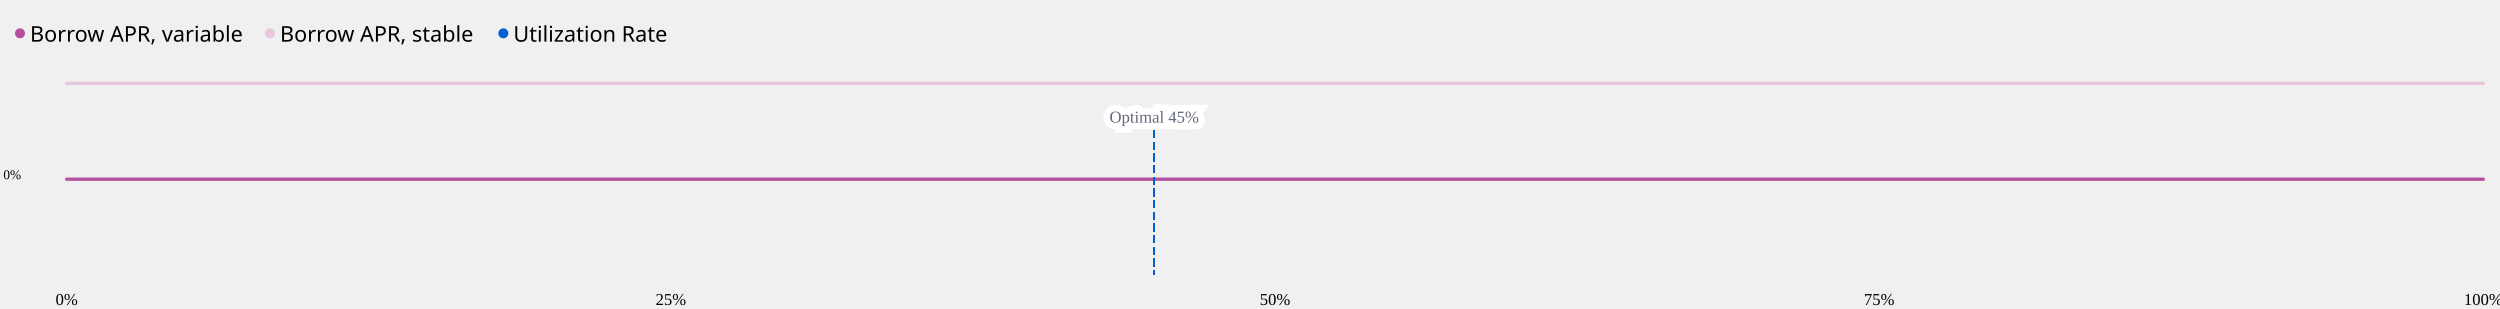
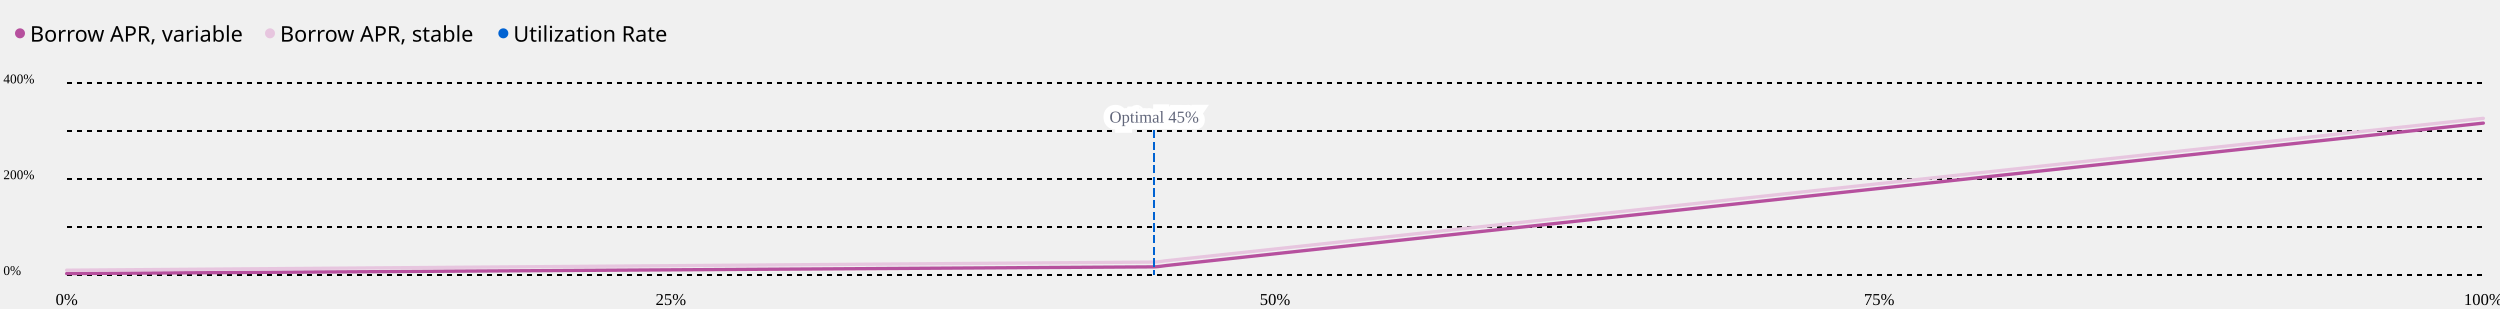
<svg xmlns="http://www.w3.org/2000/svg" style="background: white;" width="1500" height="185">
  <g style="color: black; font-size: 13px; font-family: sans-serif; transform: translate(18px, 25px);">
    <g>
      <circle r="3" cx="-6" cy="-5" style="fill: #B6509E" />
      <text>Borrow APR, variable</text>
    </g>
    <g style="transform: translateX(150px);">
      <circle r="3" cx="-6" cy="-5" style="fill: rgb(231, 198, 223)" />
      <text>Borrow APR, stable</text>
    </g>
    <g style="transform: translateX(290px);">
      <circle r="3" cx="-6" cy="-5" style="fill: rgb(0, 98, 210)" />
      <text>Utilization Rate</text>
    </g>
  </g>
  <g class="visx-group" transform="translate(40, 50)">
    <g class="visx-group visx-rows" transform="translate(0, 0)">
+       <line class="visx-line" x1="0" y1="115" x2="1450" y2="115" fill="transparent" shape-rendering="crispEdges" stroke="#000" stroke-width="1" stroke-dasharray="3,3" pointer-events="none" />
+       <line class="visx-line" x1="0" y1="86.25" x2="1450" y2="86.25" fill="transparent" shape-rendering="crispEdges" stroke="#000" stroke-width="1" stroke-dasharray="3,3" pointer-events="none" />
      <line class="visx-line" x1="0" y1="57.5" x2="1450" y2="57.5" fill="transparent" shape-rendering="crispEdges" stroke="#000" stroke-width="1" stroke-dasharray="3,3" pointer-events="none" />
+       <line class="visx-line" x1="0" y1="28.75" x2="1450" y2="28.75" fill="transparent" shape-rendering="crispEdges" stroke="#000" stroke-width="1" stroke-dasharray="3,3" pointer-events="none" />
+       <line class="visx-line" x1="0" y1="0" x2="1450" y2="0" fill="transparent" shape-rendering="crispEdges" stroke="#000" stroke-width="1" stroke-dasharray="3,3" pointer-events="none" />
    </g>
-     <path class="visx-linepath" d="M0,57.5C2.417,57.5,4.833,57.5,7.25,57.5C9.667,57.5,12.083,57.5,14.5,57.5C16.917,57.5,19.333,57.5,21.75,57.5C24.167,57.5,26.583,57.5,29,57.5C31.417,57.5,33.833,57.5,36.25,57.5C38.667,57.5,41.083,57.5,43.5,57.5C45.917,57.5,48.333,57.5,50.75,57.5C53.167,57.5,55.583,57.5,58,57.5C60.417,57.5,62.833,57.5,65.25,57.5C67.667,57.5,70.083,57.5,72.5,57.5C74.917,57.5,77.333,57.5,79.75,57.5C82.167,57.5,84.583,57.5,87,57.5C89.417,57.5,91.833,57.5,94.25,57.5C96.667,57.5,99.083,57.5,101.5,57.5C103.917,57.5,106.333,57.5,108.75,57.5C111.167,57.5,113.583,57.5,116,57.5C118.417,57.5,120.833,57.5,123.25,57.5C125.667,57.5,128.083,57.5,130.5,57.5C132.917,57.5,135.333,57.5,137.75,57.5C140.167,57.5,142.583,57.5,145,57.5C147.417,57.5,149.833,57.5,152.25,57.5C154.667,57.5,157.083,57.5,159.5,57.5C161.917,57.5,164.333,57.5,166.75,57.5C169.167,57.5,171.583,57.5,174,57.5C176.417,57.5,178.833,57.5,181.25,57.5C183.667,57.5,186.083,57.5,188.5,57.5C190.917,57.5,193.333,57.5,195.75,57.5C198.167,57.5,200.583,57.5,203,57.5C205.417,57.5,207.833,57.5,210.25,57.5C212.667,57.5,215.083,57.5,217.5,57.5C219.917,57.5,222.333,57.5,224.75,57.5C227.167,57.5,229.583,57.5,232,57.5C234.417,57.5,236.833,57.5,239.25,57.5C241.667,57.5,244.083,57.5,246.5,57.5C248.917,57.5,251.333,57.5,253.75,57.5C256.167,57.5,258.583,57.5,261,57.5C263.417,57.5,265.833,57.5,268.25,57.5C270.667,57.5,273.083,57.5,275.5,57.5C277.917,57.5,280.333,57.5,282.75,57.5C285.167,57.5,287.583,57.5,290,57.5C292.417,57.5,294.833,57.5,297.25,57.5C299.667,57.5,302.083,57.5,304.5,57.5C306.917,57.5,309.333,57.5,311.75,57.5C314.167,57.5,316.583,57.5,319,57.5C321.417,57.5,323.833,57.5,326.25,57.5C328.667,57.5,331.083,57.5,333.5,57.5C335.917,57.5,338.333,57.5,340.75,57.5C343.167,57.5,345.583,57.5,348,57.5C350.417,57.5,352.833,57.5,355.25,57.5C357.667,57.5,360.083,57.5,362.5,57.5C364.917,57.5,367.333,57.5,369.75,57.5C372.167,57.5,374.583,57.5,377,57.5C379.417,57.5,381.833,57.5,384.25,57.5C386.667,57.5,389.083,57.5,391.5,57.5C393.917,57.5,396.333,57.5,398.75,57.5C401.167,57.5,403.583,57.5,406,57.5C408.417,57.5,410.833,57.5,413.25,57.5C415.667,57.5,418.083,57.5,420.5,57.5C422.917,57.5,425.333,57.5,427.75,57.5C430.167,57.5,432.583,57.5,435,57.5C437.417,57.5,439.833,57.5,442.25,57.5C444.667,57.5,447.083,57.5,449.5,57.5C451.917,57.5,454.333,57.5,456.75,57.5C459.167,57.5,461.583,57.5,464,57.5C466.417,57.5,468.833,57.5,471.25,57.5C473.667,57.5,476.083,57.5,478.5,57.5C480.917,57.5,483.333,57.5,485.75,57.5C488.167,57.5,490.583,57.5,493,57.5C495.417,57.5,497.833,57.5,500.25,57.5C502.667,57.5,505.083,57.5,507.5,57.5C509.917,57.5,512.333,57.5,514.75,57.5C517.167,57.5,519.583,57.5,522,57.5C524.417,57.5,526.833,57.5,529.25,57.5C531.667,57.5,534.083,57.5,536.5,57.5C538.917,57.5,541.333,57.5,543.75,57.5C546.167,57.5,548.583,57.5,551,57.5C553.417,57.5,555.833,57.5,558.25,57.5C560.667,57.5,563.083,57.5,565.5,57.5C567.917,57.5,570.333,57.5,572.75,57.5C575.167,57.5,577.583,57.5,580,57.5C582.417,57.5,584.833,57.5,587.25,57.5C589.667,57.5,592.083,57.5,594.5,57.5C596.917,57.5,599.333,57.5,601.75,57.5C604.167,57.5,606.583,57.5,609,57.5C611.417,57.5,613.833,57.5,616.25,57.5C618.667,57.5,621.083,57.5,623.5,57.5C625.917,57.5,628.333,57.5,630.75,57.5C633.167,57.5,635.583,57.5,638,57.5C640.417,57.5,642.833,57.5,645.25,57.5C647.667,57.5,650.083,57.5,652.5,57.5C654.917,57.5,657.333,57.5,659.75,57.5C662.167,57.5,664.583,57.5,667,57.5C669.417,57.5,671.833,57.5,674.25,57.5C676.667,57.5,679.083,57.5,681.5,57.5C683.917,57.5,686.333,57.5,688.75,57.5C691.167,57.5,693.583,57.5,696,57.5C698.417,57.5,700.833,57.5,703.25,57.5C705.667,57.5,708.083,57.5,710.5,57.5C712.917,57.5,715.333,57.5,717.75,57.5C720.167,57.5,722.583,57.5,725,57.5C727.417,57.5,729.833,57.5,732.25,57.5C734.667,57.5,737.083,57.5,739.5,57.5C741.917,57.5,744.333,57.5,746.75,57.5C749.167,57.5,751.583,57.5,754,57.5C756.417,57.5,758.833,57.5,761.25,57.5C763.667,57.5,766.083,57.5,768.5,57.5C770.917,57.5,773.333,57.5,775.75,57.5C778.167,57.5,780.583,57.5,783,57.5C785.417,57.5,787.833,57.5,790.25,57.5C792.667,57.5,795.083,57.5,797.5,57.5C799.917,57.5,802.333,57.5,804.75,57.5C807.167,57.5,809.583,57.5,812,57.5C814.417,57.5,816.833,57.5,819.25,57.5C821.667,57.5,824.083,57.5,826.5,57.5C828.917,57.5,831.333,57.5,833.75,57.5C836.167,57.5,838.583,57.5,841,57.5C843.417,57.5,845.833,57.5,848.25,57.5C850.667,57.5,853.083,57.5,855.5,57.5C857.917,57.5,860.333,57.5,862.75,57.5C865.167,57.5,867.583,57.5,870,57.5C872.417,57.5,874.833,57.5,877.25,57.5C879.667,57.5,882.083,57.5,884.5,57.5C886.917,57.5,889.333,57.5,891.75,57.5C894.167,57.5,896.583,57.5,899,57.5C901.417,57.5,903.833,57.5,906.25,57.5C908.667,57.5,911.083,57.5,913.5,57.5C915.917,57.5,918.333,57.5,920.75,57.5C923.167,57.5,925.583,57.5,928,57.5C930.417,57.5,932.833,57.5,935.25,57.5C937.667,57.5,940.083,57.5,942.5,57.5C944.917,57.5,947.333,57.5,949.75,57.5C952.167,57.5,954.583,57.5,957,57.5C959.417,57.5,961.833,57.5,964.25,57.5C966.667,57.5,969.083,57.5,971.5,57.5C973.917,57.5,976.333,57.5,978.75,57.5C981.167,57.5,983.583,57.5,986,57.5C988.417,57.5,990.833,57.5,993.25,57.5C995.667,57.5,998.083,57.5,1000.5,57.5C1002.917,57.5,1005.333,57.5,1007.75,57.5C1010.167,57.5,1012.583,57.5,1015,57.5C1017.417,57.5,1019.833,57.5,1022.25,57.5C1024.667,57.5,1027.083,57.5,1029.5,57.5C1031.917,57.5,1034.333,57.5,1036.75,57.5C1039.167,57.5,1041.583,57.5,1044,57.5C1046.417,57.5,1048.833,57.5,1051.25,57.5C1053.667,57.5,1056.083,57.5,1058.5,57.5C1060.917,57.5,1063.333,57.5,1065.75,57.5C1068.167,57.5,1070.583,57.5,1073,57.5C1075.417,57.5,1077.833,57.5,1080.25,57.5C1082.667,57.5,1085.083,57.5,1087.5,57.5C1089.917,57.5,1092.333,57.5,1094.75,57.5C1097.167,57.5,1099.583,57.5,1102,57.5C1104.417,57.5,1106.833,57.5,1109.25,57.5C1111.667,57.5,1114.083,57.5,1116.5,57.5C1118.917,57.5,1121.333,57.5,1123.75,57.5C1126.167,57.5,1128.583,57.5,1131,57.5C1133.417,57.5,1135.833,57.5,1138.25,57.5C1140.667,57.5,1143.083,57.5,1145.5,57.5C1147.917,57.5,1150.333,57.5,1152.75,57.5C1155.167,57.5,1157.583,57.5,1160,57.5C1162.417,57.5,1164.833,57.5,1167.25,57.5C1169.667,57.5,1172.083,57.5,1174.5,57.5C1176.917,57.5,1179.333,57.5,1181.75,57.5C1184.167,57.5,1186.583,57.5,1189,57.5C1191.417,57.5,1193.833,57.5,1196.25,57.5C1198.667,57.5,1201.083,57.5,1203.5,57.5C1205.917,57.5,1208.333,57.5,1210.75,57.5C1213.167,57.5,1215.583,57.5,1218,57.5C1220.417,57.5,1222.833,57.5,1225.25,57.5C1227.667,57.5,1230.083,57.5,1232.5,57.5C1234.917,57.5,1237.333,57.5,1239.75,57.5C1242.167,57.5,1244.583,57.5,1247,57.5C1249.417,57.5,1251.833,57.5,1254.25,57.5C1256.667,57.5,1259.083,57.5,1261.5,57.5C1263.917,57.5,1266.333,57.5,1268.75,57.5C1271.167,57.5,1273.583,57.5,1276,57.5C1278.417,57.5,1280.833,57.5,1283.25,57.5C1285.667,57.5,1288.083,57.5,1290.5,57.5C1292.917,57.5,1295.333,57.5,1297.75,57.5C1300.167,57.5,1302.583,57.5,1305,57.5C1307.417,57.5,1309.833,57.5,1312.25,57.5C1314.667,57.5,1317.083,57.5,1319.5,57.5C1321.917,57.5,1324.333,57.5,1326.75,57.5C1329.167,57.5,1331.583,57.5,1334,57.5C1336.417,57.5,1338.833,57.5,1341.25,57.5C1343.667,57.5,1346.083,57.5,1348.5,57.5C1350.917,57.5,1353.333,57.5,1355.75,57.5C1358.167,57.5,1360.583,57.5,1363,57.5C1365.417,57.5,1367.833,57.5,1370.25,57.5C1372.667,57.5,1375.083,57.5,1377.5,57.5C1379.917,57.5,1382.333,57.5,1384.75,57.5C1387.167,57.5,1389.583,57.5,1392,57.5C1394.417,57.5,1396.833,57.5,1399.25,57.5C1401.667,57.5,1404.083,57.5,1406.5,57.5C1408.917,57.5,1411.333,57.5,1413.75,57.5C1416.167,57.5,1418.583,57.5,1421,57.5C1423.417,57.5,1425.833,57.5,1428.25,57.5C1430.667,57.5,1433.083,57.5,1435.5,57.5C1437.917,57.5,1440.333,57.5,1442.75,57.5C1445.167,57.5,1447.583,57.5,1450,57.5" fill="transparent" stroke-linecap="round" stroke="#B6509E" stroke-width="2" />
-     <path class="visx-linepath" d="M0,0C2.417,0,4.833,0,7.25,0C9.667,0,12.083,0,14.5,0C16.917,0,19.333,0,21.75,0C24.167,0,26.583,0,29,0C31.417,0,33.833,0,36.25,0C38.667,0,41.083,0,43.5,0C45.917,0,48.333,0,50.75,0C53.167,0,55.583,0,58,0C60.417,0,62.833,0,65.25,0C67.667,0,70.083,0,72.5,0C74.917,0,77.333,0,79.75,0C82.167,0,84.583,0,87,0C89.417,0,91.833,0,94.25,0C96.667,0,99.083,0,101.5,0C103.917,0,106.333,0,108.75,0C111.167,0,113.583,0,116,0C118.417,0,120.833,0,123.25,0C125.667,0,128.083,0,130.5,0C132.917,0,135.333,0,137.75,0C140.167,0,142.583,0,145,0C147.417,0,149.833,0,152.25,0C154.667,0,157.083,0,159.5,0C161.917,0,164.333,0,166.75,0C169.167,0,171.583,0,174,0C176.417,0,178.833,0,181.25,0C183.667,0,186.083,0,188.5,0C190.917,0,193.333,0,195.75,0C198.167,0,200.583,0,203,0C205.417,0,207.833,0,210.25,0C212.667,0,215.083,0,217.5,0C219.917,0,222.333,0,224.75,0C227.167,0,229.583,0,232,0C234.417,0,236.833,0,239.25,0C241.667,0,244.083,0,246.5,0C248.917,0,251.333,0,253.75,0C256.167,0,258.583,0,261,0C263.417,0,265.833,0,268.25,0C270.667,0,273.083,0,275.5,0C277.917,0,280.333,0,282.75,0C285.167,0,287.583,0,290,0C292.417,0,294.833,0,297.25,0C299.667,0,302.083,0,304.5,0C306.917,0,309.333,0,311.75,0C314.167,0,316.583,0,319,0C321.417,0,323.833,0,326.25,0C328.667,0,331.083,0,333.5,0C335.917,0,338.333,0,340.75,0C343.167,0,345.583,0,348,0C350.417,0,352.833,0,355.25,0C357.667,0,360.083,0,362.5,0C364.917,0,367.333,0,369.75,0C372.167,0,374.583,0,377,0C379.417,0,381.833,0,384.25,0C386.667,0,389.083,0,391.5,0C393.917,0,396.333,0,398.75,0C401.167,0,403.583,0,406,0C408.417,0,410.833,0,413.25,0C415.667,0,418.083,0,420.5,0C422.917,0,425.333,0,427.75,0C430.167,0,432.583,0,435,0C437.417,0,439.833,0,442.25,0C444.667,0,447.083,0,449.5,0C451.917,0,454.333,0,456.75,0C459.167,0,461.583,0,464,0C466.417,0,468.833,0,471.25,0C473.667,0,476.083,0,478.5,0C480.917,0,483.333,0,485.75,0C488.167,0,490.583,0,493,0C495.417,0,497.833,0,500.25,0C502.667,0,505.083,0,507.5,0C509.917,0,512.333,0,514.75,0C517.167,0,519.583,0,522,0C524.417,0,526.833,0,529.25,0C531.667,0,534.083,0,536.5,0C538.917,0,541.333,0,543.75,0C546.167,0,548.583,0,551,0C553.417,0,555.833,0,558.25,0C560.667,0,563.083,0,565.5,0C567.917,0,570.333,0,572.75,0C575.167,0,577.583,0,580,0C582.417,0,584.833,0,587.25,0C589.667,0,592.083,0,594.5,0C596.917,0,599.333,0,601.75,0C604.167,0,606.583,0,609,0C611.417,0,613.833,0,616.25,0C618.667,0,621.083,0,623.5,0C625.917,0,628.333,0,630.75,0C633.167,0,635.583,0,638,0C640.417,0,642.833,0,645.25,0C647.667,0,650.083,0,652.5,0C654.917,0,657.333,0,659.75,0C662.167,0,664.583,0,667,0C669.417,0,671.833,0,674.25,0C676.667,0,679.083,0,681.5,0C683.917,0,686.333,0,688.75,0C691.167,0,693.583,0,696,0C698.417,0,700.833,0,703.25,0C705.667,0,708.083,0,710.5,0C712.917,0,715.333,0,717.75,0C720.167,0,722.583,0,725,0C727.417,0,729.833,0,732.25,0C734.667,0,737.083,0,739.5,0C741.917,0,744.333,0,746.75,0C749.167,0,751.583,0,754,0C756.417,0,758.833,0,761.25,0C763.667,0,766.083,0,768.5,0C770.917,0,773.333,0,775.75,0C778.167,0,780.583,0,783,0C785.417,0,787.833,0,790.25,0C792.667,0,795.083,0,797.5,0C799.917,0,802.333,0,804.75,0C807.167,0,809.583,0,812,0C814.417,0,816.833,0,819.25,0C821.667,0,824.083,0,826.5,0C828.917,0,831.333,0,833.75,0C836.167,0,838.583,0,841,0C843.417,0,845.833,0,848.25,0C850.667,0,853.083,0,855.5,0C857.917,0,860.333,0,862.75,0C865.167,0,867.583,0,870,0C872.417,0,874.833,0,877.25,0C879.667,0,882.083,0,884.5,0C886.917,0,889.333,0,891.75,0C894.167,0,896.583,0,899,0C901.417,0,903.833,0,906.25,0C908.667,0,911.083,0,913.5,0C915.917,0,918.333,0,920.75,0C923.167,0,925.583,0,928,0C930.417,0,932.833,0,935.25,0C937.667,0,940.083,0,942.5,0C944.917,0,947.333,0,949.75,0C952.167,0,954.583,0,957,0C959.417,0,961.833,0,964.25,0C966.667,0,969.083,0,971.5,0C973.917,0,976.333,0,978.75,0C981.167,0,983.583,0,986,0C988.417,0,990.833,0,993.25,0C995.667,0,998.083,0,1000.5,0C1002.917,0,1005.333,0,1007.75,0C1010.167,0,1012.583,0,1015,0C1017.417,0,1019.833,0,1022.25,0C1024.667,0,1027.083,0,1029.5,0C1031.917,0,1034.333,0,1036.75,0C1039.167,0,1041.583,0,1044,0C1046.417,0,1048.833,0,1051.25,0C1053.667,0,1056.083,0,1058.5,0C1060.917,0,1063.333,0,1065.75,0C1068.167,0,1070.583,0,1073,0C1075.417,0,1077.833,0,1080.25,0C1082.667,0,1085.083,0,1087.5,0C1089.917,0,1092.333,0,1094.75,0C1097.167,0,1099.583,0,1102,0C1104.417,0,1106.833,0,1109.25,0C1111.667,0,1114.083,0,1116.5,0C1118.917,0,1121.333,0,1123.75,0C1126.167,0,1128.583,0,1131,0C1133.417,0,1135.833,0,1138.25,0C1140.667,0,1143.083,0,1145.5,0C1147.917,0,1150.333,0,1152.75,0C1155.167,0,1157.583,0,1160,0C1162.417,0,1164.833,0,1167.25,0C1169.667,0,1172.083,0,1174.5,0C1176.917,0,1179.333,0,1181.75,0C1184.167,0,1186.583,0,1189,0C1191.417,0,1193.833,0,1196.25,0C1198.667,0,1201.083,0,1203.5,0C1205.917,0,1208.333,0,1210.75,0C1213.167,0,1215.583,0,1218,0C1220.417,0,1222.833,0,1225.25,0C1227.667,0,1230.083,0,1232.5,0C1234.917,0,1237.333,0,1239.75,0C1242.167,0,1244.583,0,1247,0C1249.417,0,1251.833,0,1254.25,0C1256.667,0,1259.083,0,1261.5,0C1263.917,0,1266.333,0,1268.75,0C1271.167,0,1273.583,0,1276,0C1278.417,0,1280.833,0,1283.25,0C1285.667,0,1288.083,0,1290.5,0C1292.917,0,1295.333,0,1297.75,0C1300.167,0,1302.583,0,1305,0C1307.417,0,1309.833,0,1312.25,0C1314.667,0,1317.083,0,1319.5,0C1321.917,0,1324.333,0,1326.75,0C1329.167,0,1331.583,0,1334,0C1336.417,0,1338.833,0,1341.25,0C1343.667,0,1346.083,0,1348.5,0C1350.917,0,1353.333,0,1355.75,0C1358.167,0,1360.583,0,1363,0C1365.417,0,1367.833,0,1370.25,0C1372.667,0,1375.083,0,1377.5,0C1379.917,0,1382.333,0,1384.75,0C1387.167,0,1389.583,0,1392,0C1394.417,0,1396.833,0,1399.25,0C1401.667,0,1404.083,0,1406.5,0C1408.917,0,1411.333,0,1413.75,0C1416.167,0,1418.583,0,1421,0C1423.417,0,1425.833,0,1428.25,0C1430.667,0,1433.083,0,1435.5,0C1437.917,0,1440.333,0,1442.75,0C1445.167,0,1447.583,0,1450,0" fill="transparent" stroke-linecap="round" stroke="#E7C6DF" stroke-width="2" />
+     <path class="visx-linepath" d="M0,114.137C2.417,114.123,4.833,114.108,7.25,114.093C9.667,114.078,12.083,114.063,14.5,114.048C16.917,114.033,19.333,114.018,21.75,114.003C24.167,113.988,26.583,113.974,29,113.959C31.417,113.944,33.833,113.929,36.25,113.914C38.667,113.899,41.083,113.884,43.5,113.869C45.917,113.854,48.333,113.839,50.75,113.824C53.167,113.81,55.583,113.795,58,113.78C60.417,113.765,62.833,113.75,65.25,113.735C67.667,113.72,70.083,113.705,72.5,113.69C74.917,113.675,77.333,113.66,79.75,113.646C82.167,113.631,84.583,113.616,87,113.601C89.417,113.586,91.833,113.571,94.25,113.556C96.667,113.541,99.083,113.526,101.5,113.511C103.917,113.496,106.333,113.482,108.75,113.467C111.167,113.452,113.583,113.437,116,113.422C118.417,113.407,120.833,113.392,123.25,113.377C125.667,113.362,128.083,113.347,130.5,113.333C132.917,113.318,135.333,113.303,137.75,113.288C140.167,113.273,142.583,113.258,145,113.243C147.417,113.228,149.833,113.213,152.25,113.198C154.667,113.183,157.083,113.169,159.5,113.154C161.917,113.139,164.333,113.124,166.75,113.109C169.167,113.094,171.583,113.079,174,113.064C176.417,113.049,178.833,113.034,181.25,113.019C183.667,113.005,186.083,112.99,188.5,112.975C190.917,112.96,193.333,112.945,195.75,112.93C198.167,112.915,200.583,112.9,203,112.885C205.417,112.87,207.833,112.855,210.25,112.841C212.667,112.826,215.083,112.811,217.5,112.796C219.917,112.781,222.333,112.766,224.75,112.751C227.167,112.736,229.583,112.721,232,112.706C234.417,112.691,236.833,112.677,239.25,112.662C241.667,112.647,244.083,112.632,246.5,112.617C248.917,112.602,251.333,112.587,253.75,112.572C256.167,112.557,258.583,112.542,261,112.528C263.417,112.513,265.833,112.498,268.25,112.483C270.667,112.468,273.083,112.453,275.5,112.438C277.917,112.423,280.333,112.408,282.75,112.393C285.167,112.378,287.583,112.364,290,112.349C292.417,112.334,294.833,112.319,297.25,112.304C299.667,112.289,302.083,112.274,304.5,112.259C306.917,112.244,309.333,112.229,311.75,112.214C314.167,112.2,316.583,112.185,319,112.17C321.417,112.155,323.833,112.14,326.25,112.125C328.667,112.11,331.083,112.095,333.5,112.08C335.917,112.065,338.333,112.05,340.75,112.036C343.167,112.021,345.583,112.006,348,111.991C350.417,111.976,352.833,111.961,355.25,111.946C357.667,111.931,360.083,111.916,362.5,111.901C364.917,111.886,367.333,111.872,369.75,111.857C372.167,111.842,374.583,111.827,377,111.812C379.417,111.797,381.833,111.782,384.25,111.767C386.667,111.752,389.083,111.737,391.5,111.722C393.917,111.708,396.333,111.693,398.75,111.678C401.167,111.663,403.583,111.648,406,111.633C408.417,111.618,410.833,111.603,413.25,111.588C415.667,111.573,418.083,111.559,420.5,111.544C422.917,111.529,425.333,111.514,427.75,111.499C430.167,111.484,432.583,111.469,435,111.454C437.417,111.439,439.833,111.424,442.25,111.409C444.667,111.395,447.083,111.38,449.5,111.365C451.917,111.35,454.333,111.335,456.75,111.32C459.167,111.305,461.583,111.29,464,111.275C466.417,111.26,468.833,111.245,471.25,111.231C473.667,111.216,476.083,111.201,478.5,111.186C480.917,111.171,483.333,111.156,485.75,111.141C488.167,111.126,490.583,111.111,493,111.096C495.417,111.081,497.833,111.067,500.25,111.052C502.667,111.037,505.083,111.022,507.5,111.007C509.917,110.992,512.333,110.977,514.75,110.962C517.167,110.947,519.583,110.932,522,110.918C524.417,110.903,526.833,110.888,529.25,110.873C531.667,110.858,534.083,110.843,536.5,110.828C538.917,110.813,541.333,110.798,543.75,110.783C546.167,110.768,548.583,110.754,551,110.739C553.417,110.724,555.833,110.709,558.25,110.694C560.667,110.679,563.083,110.664,565.5,110.649C567.917,110.634,570.333,110.619,572.75,110.604C575.167,110.59,577.583,110.575,580,110.56C582.417,110.545,584.833,110.53,587.25,110.515C589.667,110.5,592.083,110.485,594.5,110.47C596.917,110.455,599.333,110.44,601.75,110.426C604.167,110.411,606.583,110.396,609,110.381C611.417,110.366,613.833,110.351,616.25,110.336C618.667,110.321,621.083,110.306,623.5,110.291C625.917,110.276,628.333,110.262,630.75,110.247C633.167,110.232,635.583,110.217,638,110.202C640.417,110.187,642.833,110.172,645.25,110.157C647.667,110.142,650.083,110.142,652.5,110.112C654.917,110.083,657.333,109.59,659.75,109.328C662.167,109.067,664.583,108.806,667,108.544C669.417,108.283,671.833,108.022,674.25,107.76C676.667,107.499,679.083,107.237,681.5,106.976C683.917,106.715,686.333,106.453,688.75,106.192C691.167,105.931,693.583,105.669,696,105.408C698.417,105.147,700.833,104.885,703.25,104.624C705.667,104.362,708.083,104.101,710.5,103.84C712.917,103.578,715.333,103.317,717.75,103.056C720.167,102.794,722.583,102.533,725,102.272C727.417,102.01,729.833,101.749,732.25,101.488C734.667,101.226,737.083,100.965,739.5,100.703C741.917,100.442,744.333,100.181,746.75,99.919C749.167,99.658,751.583,99.397,754,99.135C756.417,98.874,758.833,98.612,761.25,98.351C763.667,98.09,766.083,97.828,768.5,97.567C770.917,97.306,773.333,97.044,775.75,96.783C778.167,96.522,780.583,96.26,783,95.999C785.417,95.737,787.833,95.476,790.25,95.215C792.667,94.953,795.083,94.692,797.5,94.431C799.917,94.169,802.333,93.908,804.75,93.647C807.167,93.385,809.583,93.124,812,92.862C814.417,92.601,816.833,92.34,819.25,92.078C821.667,91.817,824.083,91.556,826.5,91.294C828.917,91.033,831.333,90.772,833.75,90.51C836.167,90.249,838.583,89.987,841,89.726C843.417,89.465,845.833,89.203,848.25,88.942C850.667,88.681,853.083,88.419,855.5,88.158C857.917,87.897,860.333,87.635,862.75,87.374C865.167,87.112,867.583,86.851,870,86.59C872.417,86.328,874.833,86.067,877.25,85.806C879.667,85.544,882.083,85.283,884.5,85.022C886.917,84.76,889.333,84.499,891.75,84.237C894.167,83.976,896.583,83.715,899,83.453C901.417,83.192,903.833,82.931,906.25,82.669C908.667,82.408,911.083,82.147,913.5,81.885C915.917,81.624,918.333,81.362,920.75,81.101C923.167,80.84,925.583,80.578,928,80.317C930.417,80.056,932.833,79.794,935.25,79.533C937.667,79.272,940.083,79.01,942.5,78.749C944.917,78.487,947.333,78.226,949.75,77.965C952.167,77.703,954.583,77.442,957,77.181C959.417,76.919,961.833,76.658,964.25,76.397C966.667,76.135,969.083,75.874,971.5,75.612C973.917,75.351,976.333,75.09,978.75,74.828C981.167,74.567,983.583,74.306,986,74.044C988.417,73.783,990.833,73.522,993.25,73.26C995.667,72.999,998.083,72.737,1000.5,72.476C1002.917,72.215,1005.333,71.953,1007.75,71.692C1010.167,71.431,1012.583,71.169,1015,70.908C1017.417,70.647,1019.833,70.385,1022.25,70.124C1024.667,69.862,1027.083,69.601,1029.5,69.34C1031.917,69.078,1034.333,68.817,1036.75,68.556C1039.167,68.294,1041.583,68.033,1044,67.772C1046.417,67.51,1048.833,67.249,1051.25,66.987C1053.667,66.726,1056.083,66.465,1058.5,66.203C1060.917,65.942,1063.333,65.681,1065.75,65.419C1068.167,65.158,1070.583,64.897,1073,64.635C1075.417,64.374,1077.833,64.112,1080.25,63.851C1082.667,63.59,1085.083,63.328,1087.5,63.067C1089.917,62.806,1092.333,62.544,1094.75,62.283C1097.167,62.022,1099.583,61.76,1102,61.499C1104.417,61.238,1106.833,60.976,1109.25,60.715C1111.667,60.453,1114.083,60.192,1116.5,59.931C1118.917,59.669,1121.333,59.408,1123.75,59.147C1126.167,58.885,1128.583,58.624,1131,58.363C1133.417,58.101,1135.833,57.84,1138.25,57.578C1140.667,57.317,1143.083,57.056,1145.5,56.794C1147.917,56.533,1150.333,56.272,1152.75,56.01C1155.167,55.749,1157.583,55.488,1160,55.226C1162.417,54.965,1164.833,54.703,1167.25,54.442C1169.667,54.181,1172.083,53.919,1174.5,53.658C1176.917,53.397,1179.333,53.135,1181.75,52.874C1184.167,52.612,1186.583,52.351,1189,52.09C1191.417,51.828,1193.833,51.567,1196.25,51.306C1198.667,51.044,1201.083,50.783,1203.5,50.522C1205.917,50.26,1208.333,49.999,1210.75,49.737C1213.167,49.476,1215.583,49.215,1218,48.953C1220.417,48.692,1222.833,48.431,1225.25,48.169C1227.667,47.908,1230.083,47.647,1232.5,47.385C1234.917,47.124,1237.333,46.863,1239.75,46.601C1242.167,46.34,1244.583,46.078,1247,45.817C1249.417,45.556,1251.833,45.294,1254.25,45.033C1256.667,44.772,1259.083,44.51,1261.5,44.249C1263.917,43.987,1266.333,43.726,1268.75,43.465C1271.167,43.203,1273.583,42.942,1276,42.681C1278.417,42.419,1280.833,42.158,1283.25,41.897C1285.667,41.635,1288.083,41.374,1290.5,41.113C1292.917,40.851,1295.333,40.59,1297.75,40.328C1300.167,40.067,1302.583,39.806,1305,39.544C1307.417,39.283,1309.833,39.022,1312.25,38.76C1314.667,38.499,1317.083,38.237,1319.5,37.976C1321.917,37.715,1324.333,37.453,1326.75,37.192C1329.167,36.931,1331.583,36.669,1334,36.408C1336.417,36.147,1338.833,35.885,1341.25,35.624C1343.667,35.362,1346.083,35.101,1348.5,34.84C1350.917,34.578,1353.333,34.317,1355.75,34.056C1358.167,33.794,1360.583,33.533,1363,33.272C1365.417,33.01,1367.833,32.749,1370.25,32.487C1372.667,32.226,1375.083,31.965,1377.5,31.703C1379.917,31.442,1382.333,31.181,1384.75,30.919C1387.167,30.658,1389.583,30.397,1392,30.135C1394.417,29.874,1396.833,29.613,1399.25,29.351C1401.667,29.09,1404.083,28.828,1406.5,28.567C1408.917,28.306,1411.333,28.044,1413.75,27.783C1416.167,27.522,1418.583,27.26,1421,26.999C1423.417,26.737,1425.833,26.476,1428.25,26.215C1430.667,25.953,1433.083,25.692,1435.5,25.431C1437.917,25.169,1440.333,24.908,1442.75,24.647C1445.167,24.385,1447.583,24.124,1450,23.863" fill="transparent" stroke-linecap="round" stroke="#B6509E" stroke-width="2" />
+     <path class="visx-linepath" d="M0,112.125C2.417,112.107,4.833,112.089,7.25,112.071C9.667,112.053,12.083,112.034,14.5,112.016C16.917,111.998,19.333,111.98,21.75,111.962C24.167,111.944,26.583,111.926,29,111.908C31.417,111.89,33.833,111.872,36.25,111.853C38.667,111.835,41.083,111.817,43.5,111.799C45.917,111.781,48.333,111.763,50.75,111.745C53.167,111.727,55.583,111.709,58,111.691C60.417,111.672,62.833,111.654,65.25,111.636C67.667,111.618,70.083,111.6,72.5,111.582C74.917,111.564,77.333,111.546,79.75,111.528C82.167,111.51,84.583,111.491,87,111.473C89.417,111.455,91.833,111.437,94.25,111.419C96.667,111.401,99.083,111.383,101.5,111.365C103.917,111.347,106.333,111.329,108.75,111.31C111.167,111.292,113.583,111.274,116,111.256C118.417,111.238,120.833,111.22,123.25,111.202C125.667,111.184,128.083,111.166,130.5,111.148C132.917,111.129,135.333,111.111,137.75,111.093C140.167,111.075,142.583,111.057,145,111.039C147.417,111.021,149.833,111.003,152.25,110.985C154.667,110.966,157.083,110.948,159.5,110.93C161.917,110.912,164.333,110.894,166.75,110.876C169.167,110.858,171.583,110.84,174,110.822C176.417,110.804,178.833,110.785,181.25,110.767C183.667,110.749,186.083,110.731,188.5,110.713C190.917,110.695,193.333,110.677,195.75,110.659C198.167,110.641,200.583,110.623,203,110.604C205.417,110.586,207.833,110.568,210.25,110.55C212.667,110.532,215.083,110.514,217.5,110.496C219.917,110.478,222.333,110.46,224.75,110.442C227.167,110.423,229.583,110.405,232,110.387C234.417,110.369,236.833,110.351,239.25,110.333C241.667,110.315,244.083,110.297,246.5,110.279C248.917,110.261,251.333,110.242,253.75,110.224C256.167,110.206,258.583,110.188,261,110.17C263.417,110.152,265.833,110.134,268.25,110.116C270.667,110.098,273.083,110.079,275.5,110.061C277.917,110.043,280.333,110.025,282.75,110.007C285.167,109.989,287.583,109.971,290,109.953C292.417,109.935,294.833,109.917,297.25,109.898C299.667,109.88,302.083,109.862,304.5,109.844C306.917,109.826,309.333,109.808,311.75,109.79C314.167,109.772,316.583,109.754,319,109.736C321.417,109.717,323.833,109.699,326.25,109.681C328.667,109.663,331.083,109.645,333.5,109.627C335.917,109.609,338.333,109.591,340.75,109.573C343.167,109.555,345.583,109.536,348,109.518C350.417,109.5,352.833,109.482,355.25,109.464C357.667,109.446,360.083,109.428,362.5,109.41C364.917,109.392,367.333,109.374,369.75,109.355C372.167,109.337,374.583,109.319,377,109.301C379.417,109.283,381.833,109.265,384.25,109.247C386.667,109.229,389.083,109.211,391.5,109.192C393.917,109.174,396.333,109.156,398.75,109.138C401.167,109.12,403.583,109.102,406,109.084C408.417,109.066,410.833,109.048,413.25,109.03C415.667,109.011,418.083,108.993,420.5,108.975C422.917,108.957,425.333,108.939,427.75,108.921C430.167,108.903,432.583,108.885,435,108.867C437.417,108.849,439.833,108.83,442.25,108.812C444.667,108.794,447.083,108.776,449.5,108.758C451.917,108.74,454.333,108.722,456.75,108.704C459.167,108.686,461.583,108.668,464,108.649C466.417,108.631,468.833,108.613,471.25,108.595C473.667,108.577,476.083,108.559,478.5,108.541C480.917,108.523,483.333,108.505,485.75,108.487C488.167,108.468,490.583,108.45,493,108.432C495.417,108.414,497.833,108.396,500.25,108.378C502.667,108.36,505.083,108.342,507.5,108.324C509.917,108.306,512.333,108.287,514.75,108.269C517.167,108.251,519.583,108.233,522,108.215C524.417,108.197,526.833,108.179,529.25,108.161C531.667,108.143,534.083,108.124,536.5,108.106C538.917,108.088,541.333,108.07,543.75,108.052C546.167,108.034,548.583,108.016,551,107.998C553.417,107.98,555.833,107.962,558.25,107.943C560.667,107.925,563.083,107.907,565.5,107.889C567.917,107.871,570.333,107.853,572.75,107.835C575.167,107.817,577.583,107.799,580,107.781C582.417,107.762,584.833,107.744,587.25,107.726C589.667,107.708,592.083,107.69,594.5,107.672C596.917,107.654,599.333,107.636,601.75,107.618C604.167,107.6,606.583,107.581,609,107.563C611.417,107.545,613.833,107.527,616.25,107.509C618.667,107.491,621.083,107.473,623.5,107.455C625.917,107.437,628.333,107.419,630.75,107.4C633.167,107.382,635.583,107.364,638,107.346C640.417,107.328,642.833,107.31,645.25,107.292C647.667,107.274,650.083,107.274,652.5,107.237C654.917,107.201,657.333,106.715,659.75,106.453C662.167,106.192,664.583,105.931,667,105.669C669.417,105.408,671.833,105.147,674.25,104.885C676.667,104.624,679.083,104.363,681.5,104.101C683.917,103.84,686.333,103.578,688.75,103.317C691.167,103.056,693.583,102.794,696,102.533C698.417,102.272,700.833,102.01,703.25,101.749C705.667,101.487,708.083,101.226,710.5,100.965C712.917,100.703,715.333,100.442,717.75,100.181C720.167,99.919,722.583,99.658,725,99.397C727.417,99.135,729.833,98.874,732.25,98.613C734.667,98.351,737.083,98.09,739.5,97.828C741.917,97.567,744.333,97.306,746.75,97.044C749.167,96.783,751.583,96.522,754,96.26C756.417,95.999,758.833,95.737,761.25,95.476C763.667,95.215,766.083,94.953,768.5,94.692C770.917,94.431,773.333,94.169,775.75,93.908C778.167,93.647,780.583,93.385,783,93.124C785.417,92.862,787.833,92.601,790.25,92.34C792.667,92.078,795.083,91.817,797.5,91.556C799.917,91.294,802.333,91.033,804.75,90.772C807.167,90.51,809.583,90.249,812,89.987C814.417,89.726,816.833,89.465,819.25,89.203C821.667,88.942,824.083,88.681,826.5,88.419C828.917,88.158,831.333,87.897,833.75,87.635C836.167,87.374,838.583,87.113,841,86.851C843.417,86.59,845.833,86.328,848.25,86.067C850.667,85.806,853.083,85.544,855.5,85.283C857.917,85.022,860.333,84.76,862.75,84.499C865.167,84.238,867.583,83.976,870,83.715C872.417,83.453,874.833,83.192,877.25,82.931C879.667,82.669,882.083,82.408,884.5,82.147C886.917,81.885,889.333,81.624,891.75,81.362C894.167,81.101,896.583,80.84,899,80.578C901.417,80.317,903.833,80.056,906.25,79.794C908.667,79.533,911.083,79.272,913.5,79.01C915.917,78.749,918.333,78.487,920.75,78.226C923.167,77.965,925.583,77.703,928,77.442C930.417,77.181,932.833,76.919,935.25,76.658C937.667,76.397,940.083,76.135,942.5,75.874C944.917,75.613,947.333,75.351,949.75,75.09C952.167,74.828,954.583,74.567,957,74.306C959.417,74.044,961.833,73.783,964.25,73.522C966.667,73.26,969.083,72.999,971.5,72.738C973.917,72.476,976.333,72.215,978.75,71.953C981.167,71.692,983.583,71.431,986,71.169C988.417,70.908,990.833,70.647,993.25,70.385C995.667,70.124,998.083,69.862,1000.5,69.601C1002.917,69.34,1005.333,69.078,1007.75,68.817C1010.167,68.556,1012.583,68.294,1015,68.033C1017.417,67.772,1019.833,67.51,1022.25,67.249C1024.667,66.987,1027.083,66.726,1029.5,66.465C1031.917,66.203,1034.333,65.942,1036.75,65.681C1039.167,65.419,1041.583,65.158,1044,64.897C1046.417,64.635,1048.833,64.374,1051.25,64.112C1053.667,63.851,1056.083,63.59,1058.5,63.328C1060.917,63.067,1063.333,62.806,1065.75,62.544C1068.167,62.283,1070.583,62.022,1073,61.76C1075.417,61.499,1077.833,61.238,1080.25,60.976C1082.667,60.715,1085.083,60.453,1087.5,60.192C1089.917,59.931,1092.333,59.669,1094.75,59.408C1097.167,59.147,1099.583,58.885,1102,58.624C1104.417,58.362,1106.833,58.101,1109.25,57.84C1111.667,57.578,1114.083,57.317,1116.5,57.056C1118.917,56.794,1121.333,56.533,1123.75,56.272C1126.167,56.01,1128.583,55.749,1131,55.488C1133.417,55.226,1135.833,54.965,1138.25,54.703C1140.667,54.442,1143.083,54.181,1145.5,53.919C1147.917,53.658,1150.333,53.397,1152.75,53.135C1155.167,52.874,1157.583,52.612,1160,52.351C1162.417,52.09,1164.833,51.828,1167.25,51.567C1169.667,51.306,1172.083,51.044,1174.5,50.783C1176.917,50.522,1179.333,50.26,1181.75,49.999C1184.167,49.737,1186.583,49.476,1189,49.215C1191.417,48.953,1193.833,48.692,1196.25,48.431C1198.667,48.169,1201.083,47.908,1203.5,47.647C1205.917,47.385,1208.333,47.124,1210.75,46.862C1213.167,46.601,1215.583,46.34,1218,46.078C1220.417,45.817,1222.833,45.556,1225.25,45.294C1227.667,45.033,1230.083,44.772,1232.5,44.51C1234.917,44.249,1237.333,43.987,1239.75,43.726C1242.167,43.465,1244.583,43.203,1247,42.942C1249.417,42.681,1251.833,42.419,1254.25,42.158C1256.667,41.897,1259.083,41.635,1261.5,41.374C1263.917,41.112,1266.333,40.851,1268.75,40.59C1271.167,40.328,1273.583,40.067,1276,39.806C1278.417,39.544,1280.833,39.283,1283.25,39.022C1285.667,38.76,1288.083,38.499,1290.5,38.238C1292.917,37.976,1295.333,37.715,1297.75,37.453C1300.167,37.192,1302.583,36.931,1305,36.669C1307.417,36.408,1309.833,36.147,1312.25,35.885C1314.667,35.624,1317.083,35.362,1319.5,35.101C1321.917,34.84,1324.333,34.578,1326.75,34.317C1329.167,34.056,1331.583,33.794,1334,33.533C1336.417,33.272,1338.833,33.01,1341.25,32.749C1343.667,32.488,1346.083,32.226,1348.5,31.965C1350.917,31.703,1353.333,31.442,1355.75,31.181C1358.167,30.919,1360.583,30.658,1363,30.397C1365.417,30.135,1367.833,29.874,1370.25,29.612C1372.667,29.351,1375.083,29.09,1377.5,28.828C1379.917,28.567,1382.333,28.306,1384.75,28.044C1387.167,27.783,1389.583,27.522,1392,27.26C1394.417,26.999,1396.833,26.737,1399.25,26.476C1401.667,26.215,1404.083,25.953,1406.5,25.692C1408.917,25.431,1411.333,25.169,1413.75,24.908C1416.167,24.647,1418.583,24.385,1421,24.124C1423.417,23.862,1425.833,23.601,1428.25,23.34C1430.667,23.078,1433.083,22.817,1435.5,22.556C1437.917,22.294,1440.333,22.033,1442.75,21.772C1445.167,21.51,1447.583,21.249,1450,20.988" fill="transparent" stroke-linecap="round" stroke="#E7C6DF" stroke-width="2" />
    <g class="visx-group visx-axis visx-axis-bottom" transform="translate(0, 115)">
      <g class="visx-group visx-axis-tick" transform="translate(0, 0)">
        <line class="visx-line" x1="0" y1="0" x2="0" y2="8" fill="transparent" shape-rendering="crispEdges" stroke="#000" stroke-width="0" stroke-linecap="square" />
        <svg x="0" y="0" font-size="10" style="overflow:visible">
          <text transform="" x="0" y="18" fill="#000" font-size="10" text-anchor="middle">
            <tspan x="0" dy="0em">0%</tspan>
          </text>
        </svg>
      </g>
      <g class="visx-group visx-axis-tick" transform="translate(0, 0)">
        <line class="visx-line" x1="362.5" y1="0" x2="362.5" y2="8" fill="transparent" shape-rendering="crispEdges" stroke="#000" stroke-width="0" stroke-linecap="square" />
        <svg x="0" y="0" font-size="10" style="overflow:visible">
          <text transform="" x="362.5" y="18" fill="#000" font-size="10" text-anchor="middle">
            <tspan x="362.5" dy="0em">25%</tspan>
          </text>
        </svg>
      </g>
      <g class="visx-group visx-axis-tick" transform="translate(0, 0)">
        <line class="visx-line" x1="725" y1="0" x2="725" y2="8" fill="transparent" shape-rendering="crispEdges" stroke="#000" stroke-width="0" stroke-linecap="square" />
        <svg x="0" y="0" font-size="10" style="overflow:visible">
          <text transform="" x="725" y="18" fill="#000" font-size="10" text-anchor="middle">
            <tspan x="725" dy="0em">50%</tspan>
          </text>
        </svg>
      </g>
      <g class="visx-group visx-axis-tick" transform="translate(0, 0)">
        <line class="visx-line" x1="1087.5" y1="0" x2="1087.5" y2="8" fill="transparent" shape-rendering="crispEdges" stroke="#000" stroke-width="0" stroke-linecap="square" />
        <svg x="0" y="0" font-size="10" style="overflow:visible">
          <text transform="" x="1087.5" y="18" fill="#000" font-size="10" text-anchor="middle">
            <tspan x="1087.5" dy="0em">75%</tspan>
          </text>
        </svg>
      </g>
      <g class="visx-group visx-axis-tick" transform="translate(0, 0)">
        <line class="visx-line" x1="1450" y1="0" x2="1450" y2="8" fill="transparent" shape-rendering="crispEdges" stroke="#000" stroke-width="0" stroke-linecap="square" />
        <svg x="0" y="0" font-size="10" style="overflow:visible">
          <text transform="" x="1450" y="18" fill="#000" font-size="10" text-anchor="middle">
            <tspan x="1450" dy="0em">100%</tspan>
          </text>
        </svg>
      </g>
      <line class="visx-line visx-axis-line" x1="0.5" y1="0" x2="1450.5" y2="0" fill="transparent" shape-rendering="crispEdges" stroke="#222" stroke-width="0" />
    </g>
    <g class="visx-group visx-axis visx-axis-left" transform="translate(0, 0)">
      <g class="visx-group visx-axis-tick" transform="translate(0, 0)">
+         <line class="visx-line" x1="0" y1="115" x2="-8" y2="115" fill="transparent" shape-rendering="crispEdges" stroke="#222" stroke-width="0" stroke-linecap="square" />
+         <svg x="-30" y="0" font-size="8" style="overflow:visible">
+           <text transform="" x="-8" y="115" fill="#000" font-size="8" text-anchor="start">
+             <tspan x="-8" dy="0em">0%</tspan>
+           </text>
+         </svg>
+       </g>
+       <g class="visx-group visx-axis-tick" transform="translate(0, 0)">
        <line class="visx-line" x1="0" y1="57.5" x2="-8" y2="57.5" fill="transparent" shape-rendering="crispEdges" stroke="#222" stroke-width="0" stroke-linecap="square" />
        <svg x="-30" y="0" font-size="8" style="overflow:visible">
          <text transform="" x="-8" y="57.5" fill="#000" font-size="8" text-anchor="start">
-             <tspan x="-8" dy="0em">0%</tspan>
+             <tspan x="-8" dy="0em">200%</tspan>
+           </text>
+         </svg>
+       </g>
+       <g class="visx-group visx-axis-tick" transform="translate(0, 0)">
+         <line class="visx-line" x1="0" y1="0" x2="-8" y2="0" fill="transparent" shape-rendering="crispEdges" stroke="#222" stroke-width="0" stroke-linecap="square" />
+         <svg x="-30" y="0" font-size="8" style="overflow:visible">
+           <text transform="" x="-8" y="0" fill="#000" font-size="8" text-anchor="start">
+             <tspan x="-8" dy="0em">400%</tspan>
          </text>
        </svg>
      </g>
      <line class="visx-line visx-axis-line" x1="0" y1="115.5" x2="0" y2="0.5" fill="transparent" shape-rendering="crispEdges" stroke="#222" stroke-width="0" />
    </g>
    <rect class="visx-bar" width="1450" height="115" fill="transparent" />
    <line class="visx-line" x1="652.5" y1="28" x2="652.5" y2="115" fill="transparent" shape-rendering="crispEdges" stroke="#0062D2" stroke-width="1" pointer-events="none" stroke-dasharray="5,2" />
    <svg x="0" y="0" font-size="10px" style="overflow:visible">
      <text transform="" x="652.5" y="20" font-size="10px" fill="#fff" stroke="#fff" stroke-width="0.8em" text-anchor="middle">
        <tspan x="652.5" dy="0.355em">Optimal 45%</tspan>
      </text>
    </svg>
    <svg x="0" y="0" font-size="10px" style="overflow:visible">
      <text transform="" x="652.5" y="20" font-size="10px" fill="#62677B" text-anchor="middle">
        <tspan x="652.5" dy="0.355em">Optimal 45%</tspan>
      </text>
    </svg>
  </g>
</svg>
